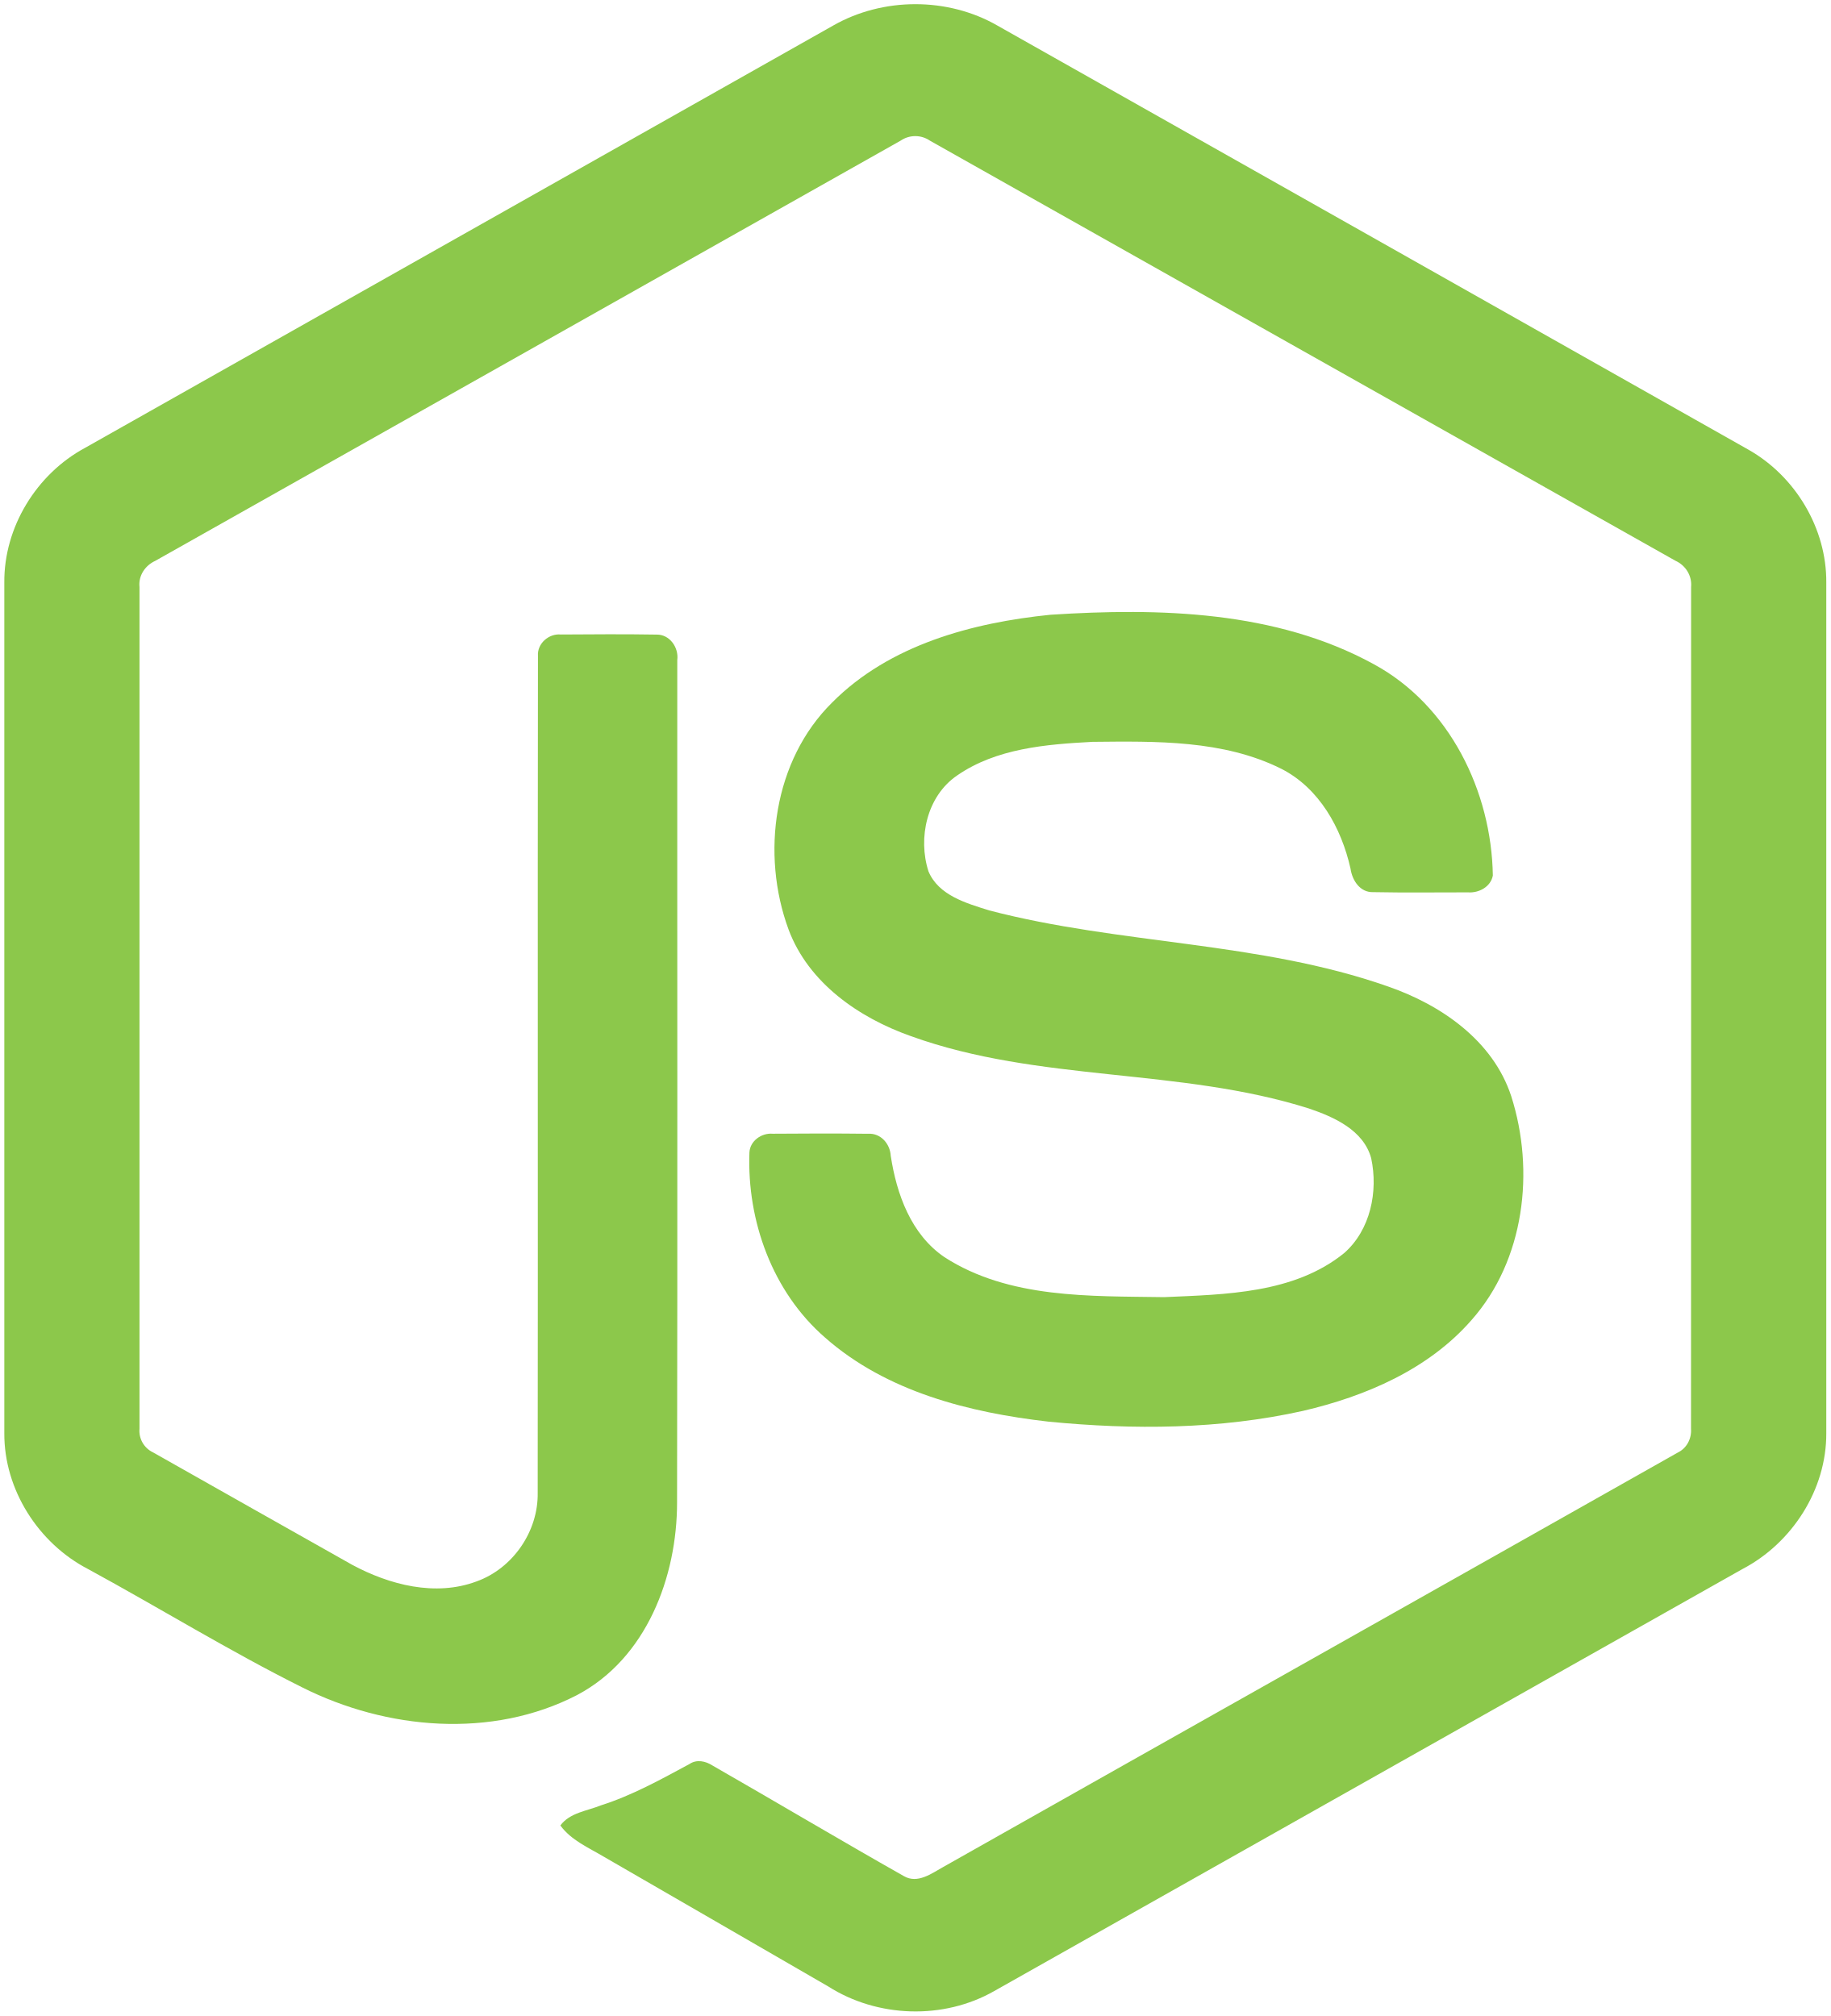
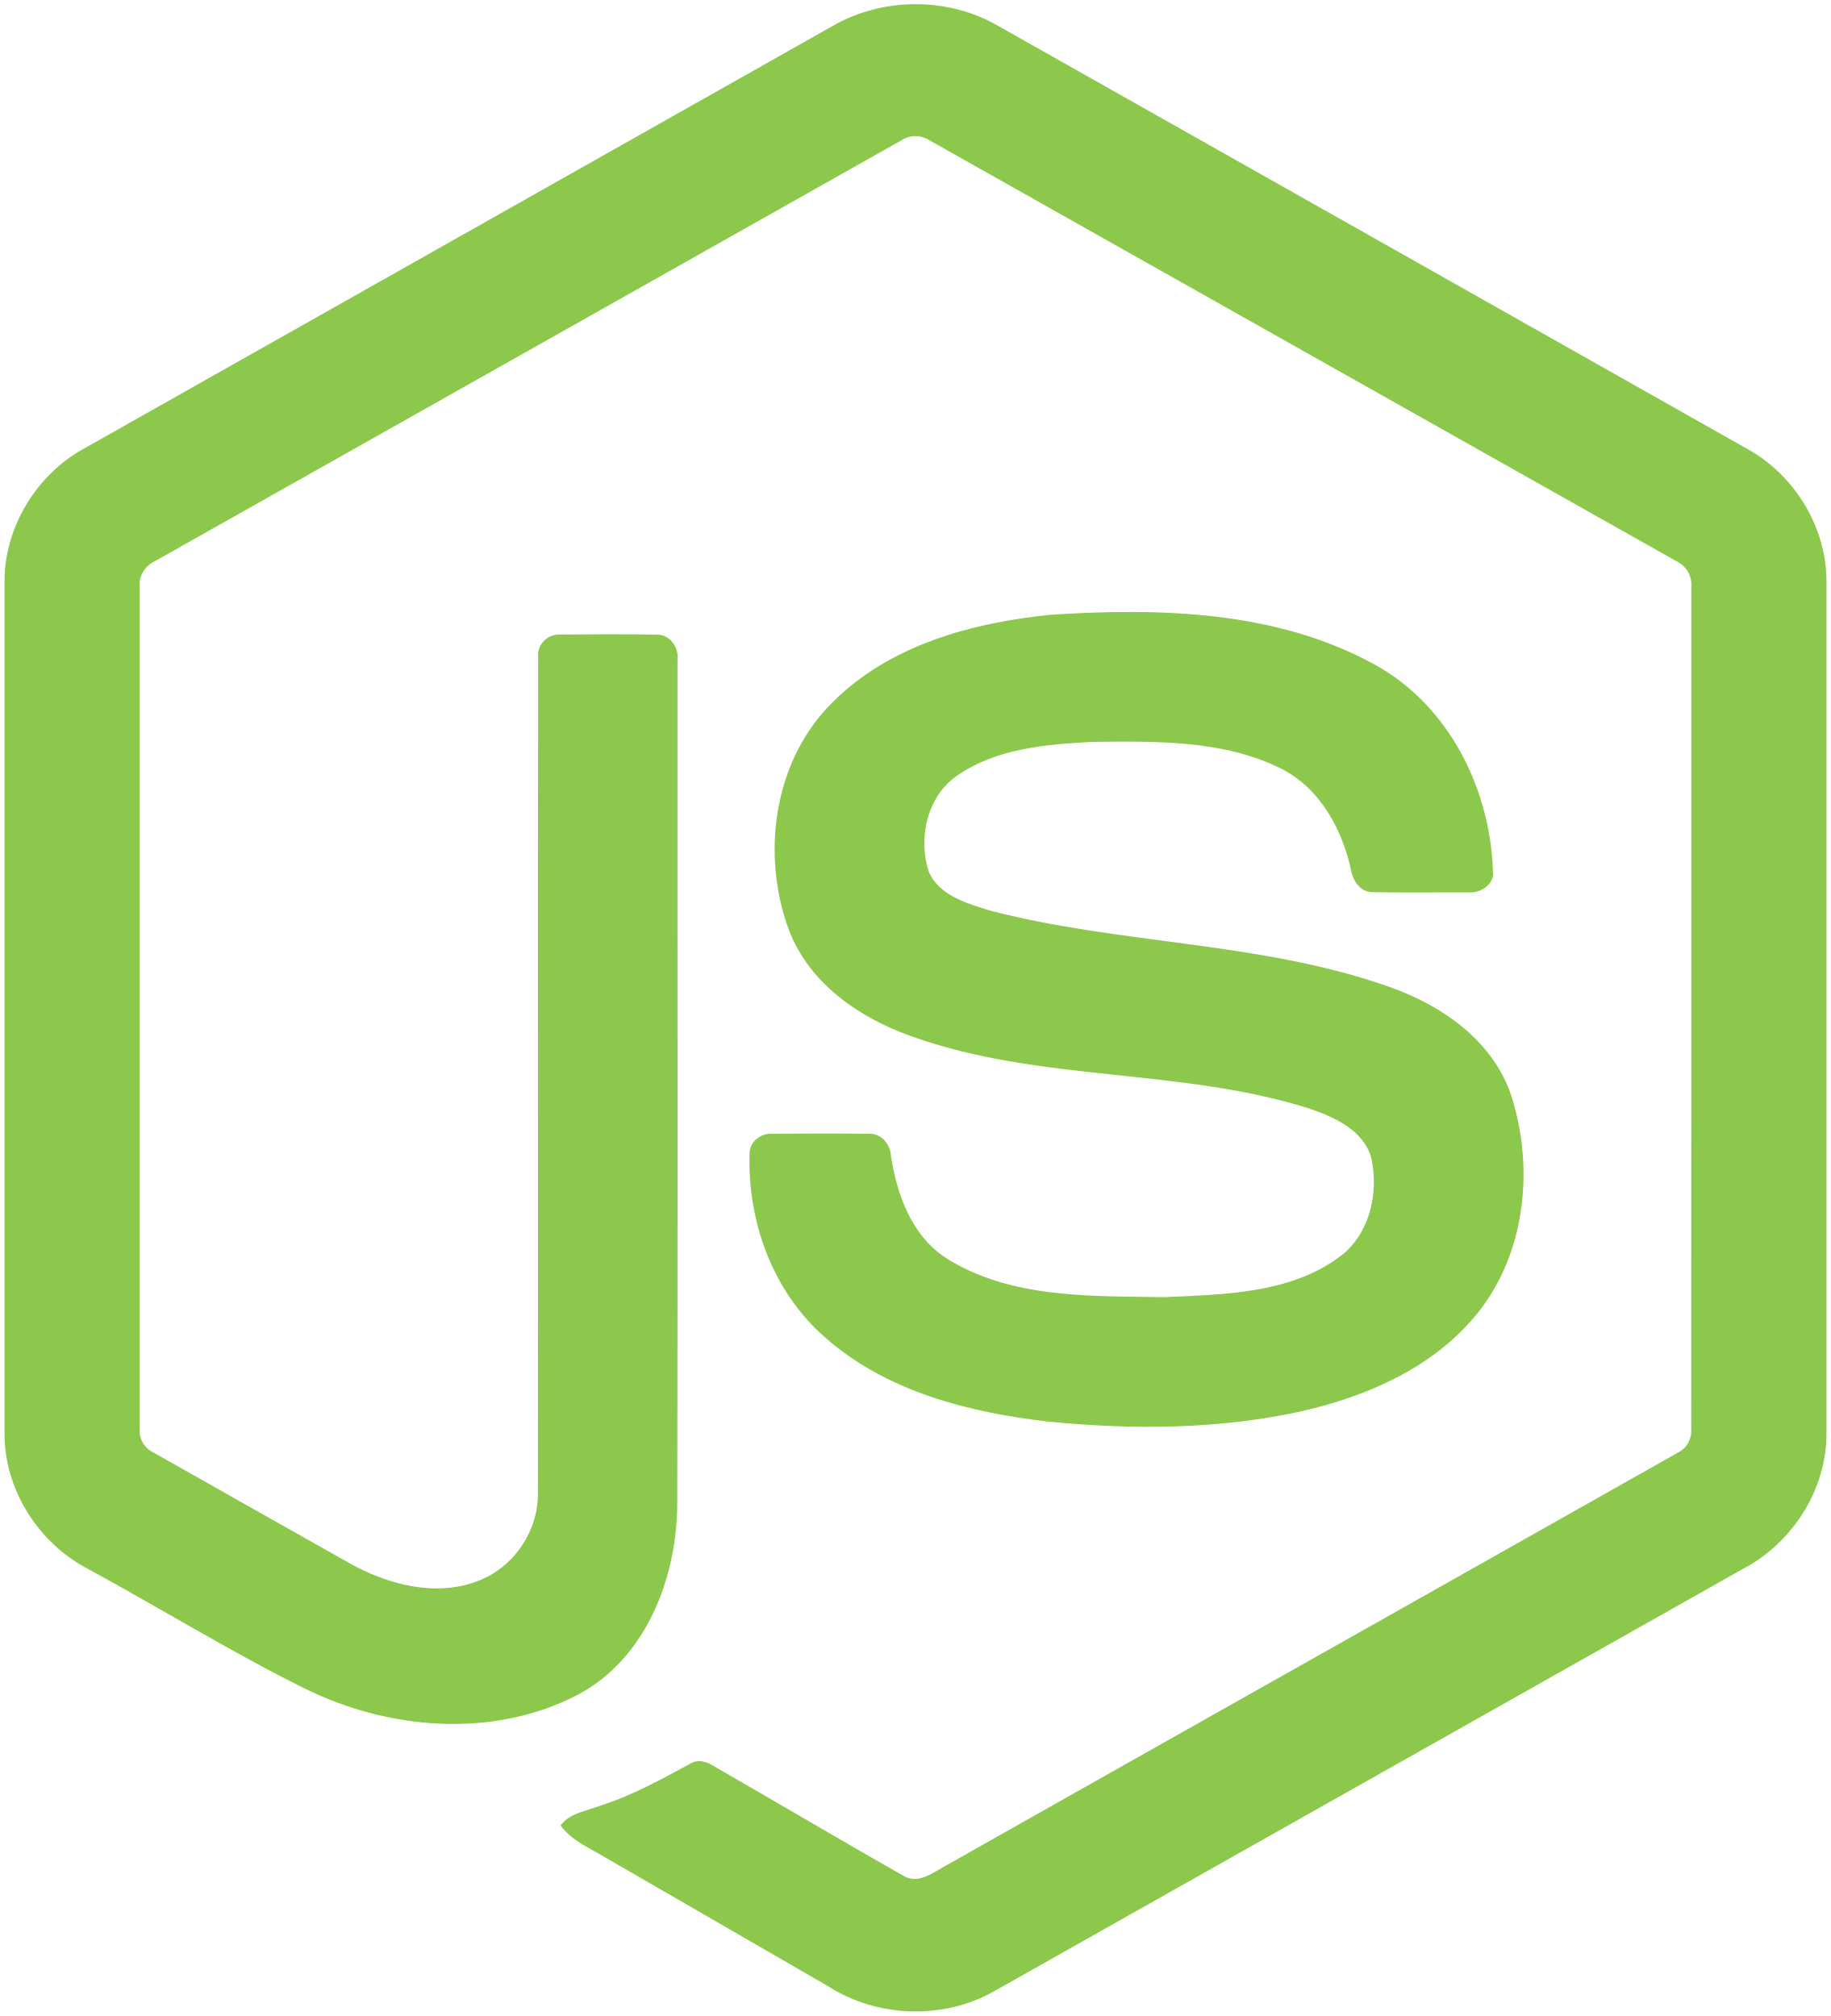
- <svg xmlns="http://www.w3.org/2000/svg" width="2270" height="2500" viewBox="0 0 256 282" preserveAspectRatio="xMinYMin meet">
+ <svg xmlns="http://www.w3.org/2000/svg" width="2270" height="2500" viewBox="0 0 256 282">
  <g fill="#8CC84B">
    <path d="M116.504 3.58c6.962-3.985 16.03-4.003 22.986 0 34.995 19.774 70.001 39.517 104.99 59.303 6.581 3.707 10.983 11.031 10.916 18.614v118.968c.049 7.897-4.788 15.396-11.731 19.019-34.88 19.665-69.742 39.354-104.616 59.019-7.106 4.063-16.356 3.75-23.24-.646-10.457-6.062-20.932-12.094-31.39-18.15-2.137-1.274-4.546-2.288-6.055-4.36 1.334-1.798 3.719-2.022 5.657-2.807 4.365-1.388 8.374-3.616 12.384-5.778 1.014-.694 2.252-.428 3.224.193 8.942 5.127 17.805 10.403 26.777 15.481 1.914 1.105 3.852-.362 5.488-1.274 34.228-19.345 68.498-38.617 102.72-57.968 1.268-.61 1.969-1.956 1.866-3.345.024-39.245.006-78.497.012-117.742.145-1.576-.767-3.025-2.192-3.67-34.759-19.575-69.5-39.18-104.253-58.76a3.621 3.621 0 0 0-4.094-.006C91.2 39.257 56.465 58.88 21.712 78.454c-1.42.646-2.373 2.071-2.204 3.653.006 39.245 0 78.497 0 117.748a3.329 3.329 0 0 0 1.89 3.303c9.274 5.259 18.56 10.481 27.84 15.722 5.228 2.814 11.647 4.486 17.407 2.33 5.083-1.823 8.646-7.01 8.549-12.407.048-39.016-.024-78.038.036-117.048-.127-1.732 1.516-3.163 3.2-3 4.456-.03 8.918-.06 13.374.012 1.86-.042 3.14 1.823 2.91 3.568-.018 39.263.048 78.527-.03 117.79.012 10.464-4.287 21.85-13.966 26.97-11.924 6.177-26.662 4.867-38.442-1.056-10.198-5.09-19.93-11.097-29.947-16.55C5.368 215.886.555 208.357.604 200.466V81.497c-.073-7.74 4.504-15.197 11.29-18.85C46.768 42.966 81.636 23.27 116.504 3.58z" />
    <path d="M146.928 85.99c15.21-.979 31.493-.58 45.18 6.913 10.597 5.742 16.472 17.793 16.659 29.566-.296 1.588-1.956 2.464-3.472 2.355-4.413-.006-8.827.06-13.24-.03-1.872.072-2.96-1.654-3.195-3.309-1.268-5.633-4.34-11.212-9.642-13.929-8.139-4.075-17.576-3.87-26.451-3.785-6.479.344-13.446.905-18.935 4.715-4.214 2.886-5.494 8.712-3.99 13.404 1.418 3.369 5.307 4.456 8.489 5.458 18.33 4.794 37.754 4.317 55.734 10.626 7.444 2.572 14.726 7.572 17.274 15.366 3.333 10.446 1.872 22.932-5.56 31.318-6.027 6.901-14.805 10.657-23.56 12.697-11.647 2.597-23.734 2.663-35.562 1.51-11.122-1.268-22.696-4.19-31.282-11.768-7.342-6.375-10.928-16.308-10.572-25.895.085-1.619 1.697-2.748 3.248-2.615 4.444-.036 8.888-.048 13.332.006 1.775-.127 3.091 1.407 3.182 3.08.82 5.367 2.837 11 7.517 14.182 9.032 5.827 20.365 5.428 30.707 5.591 8.568-.38 18.186-.495 25.178-6.158 3.689-3.23 4.782-8.634 3.785-13.283-1.08-3.925-5.186-5.754-8.712-6.95-18.095-5.724-37.736-3.647-55.656-10.12-7.275-2.571-14.31-7.432-17.105-14.906-3.9-10.578-2.113-23.662 6.098-31.765 8.006-8.06 19.563-11.164 30.551-12.275z" />
  </g>
</svg>
